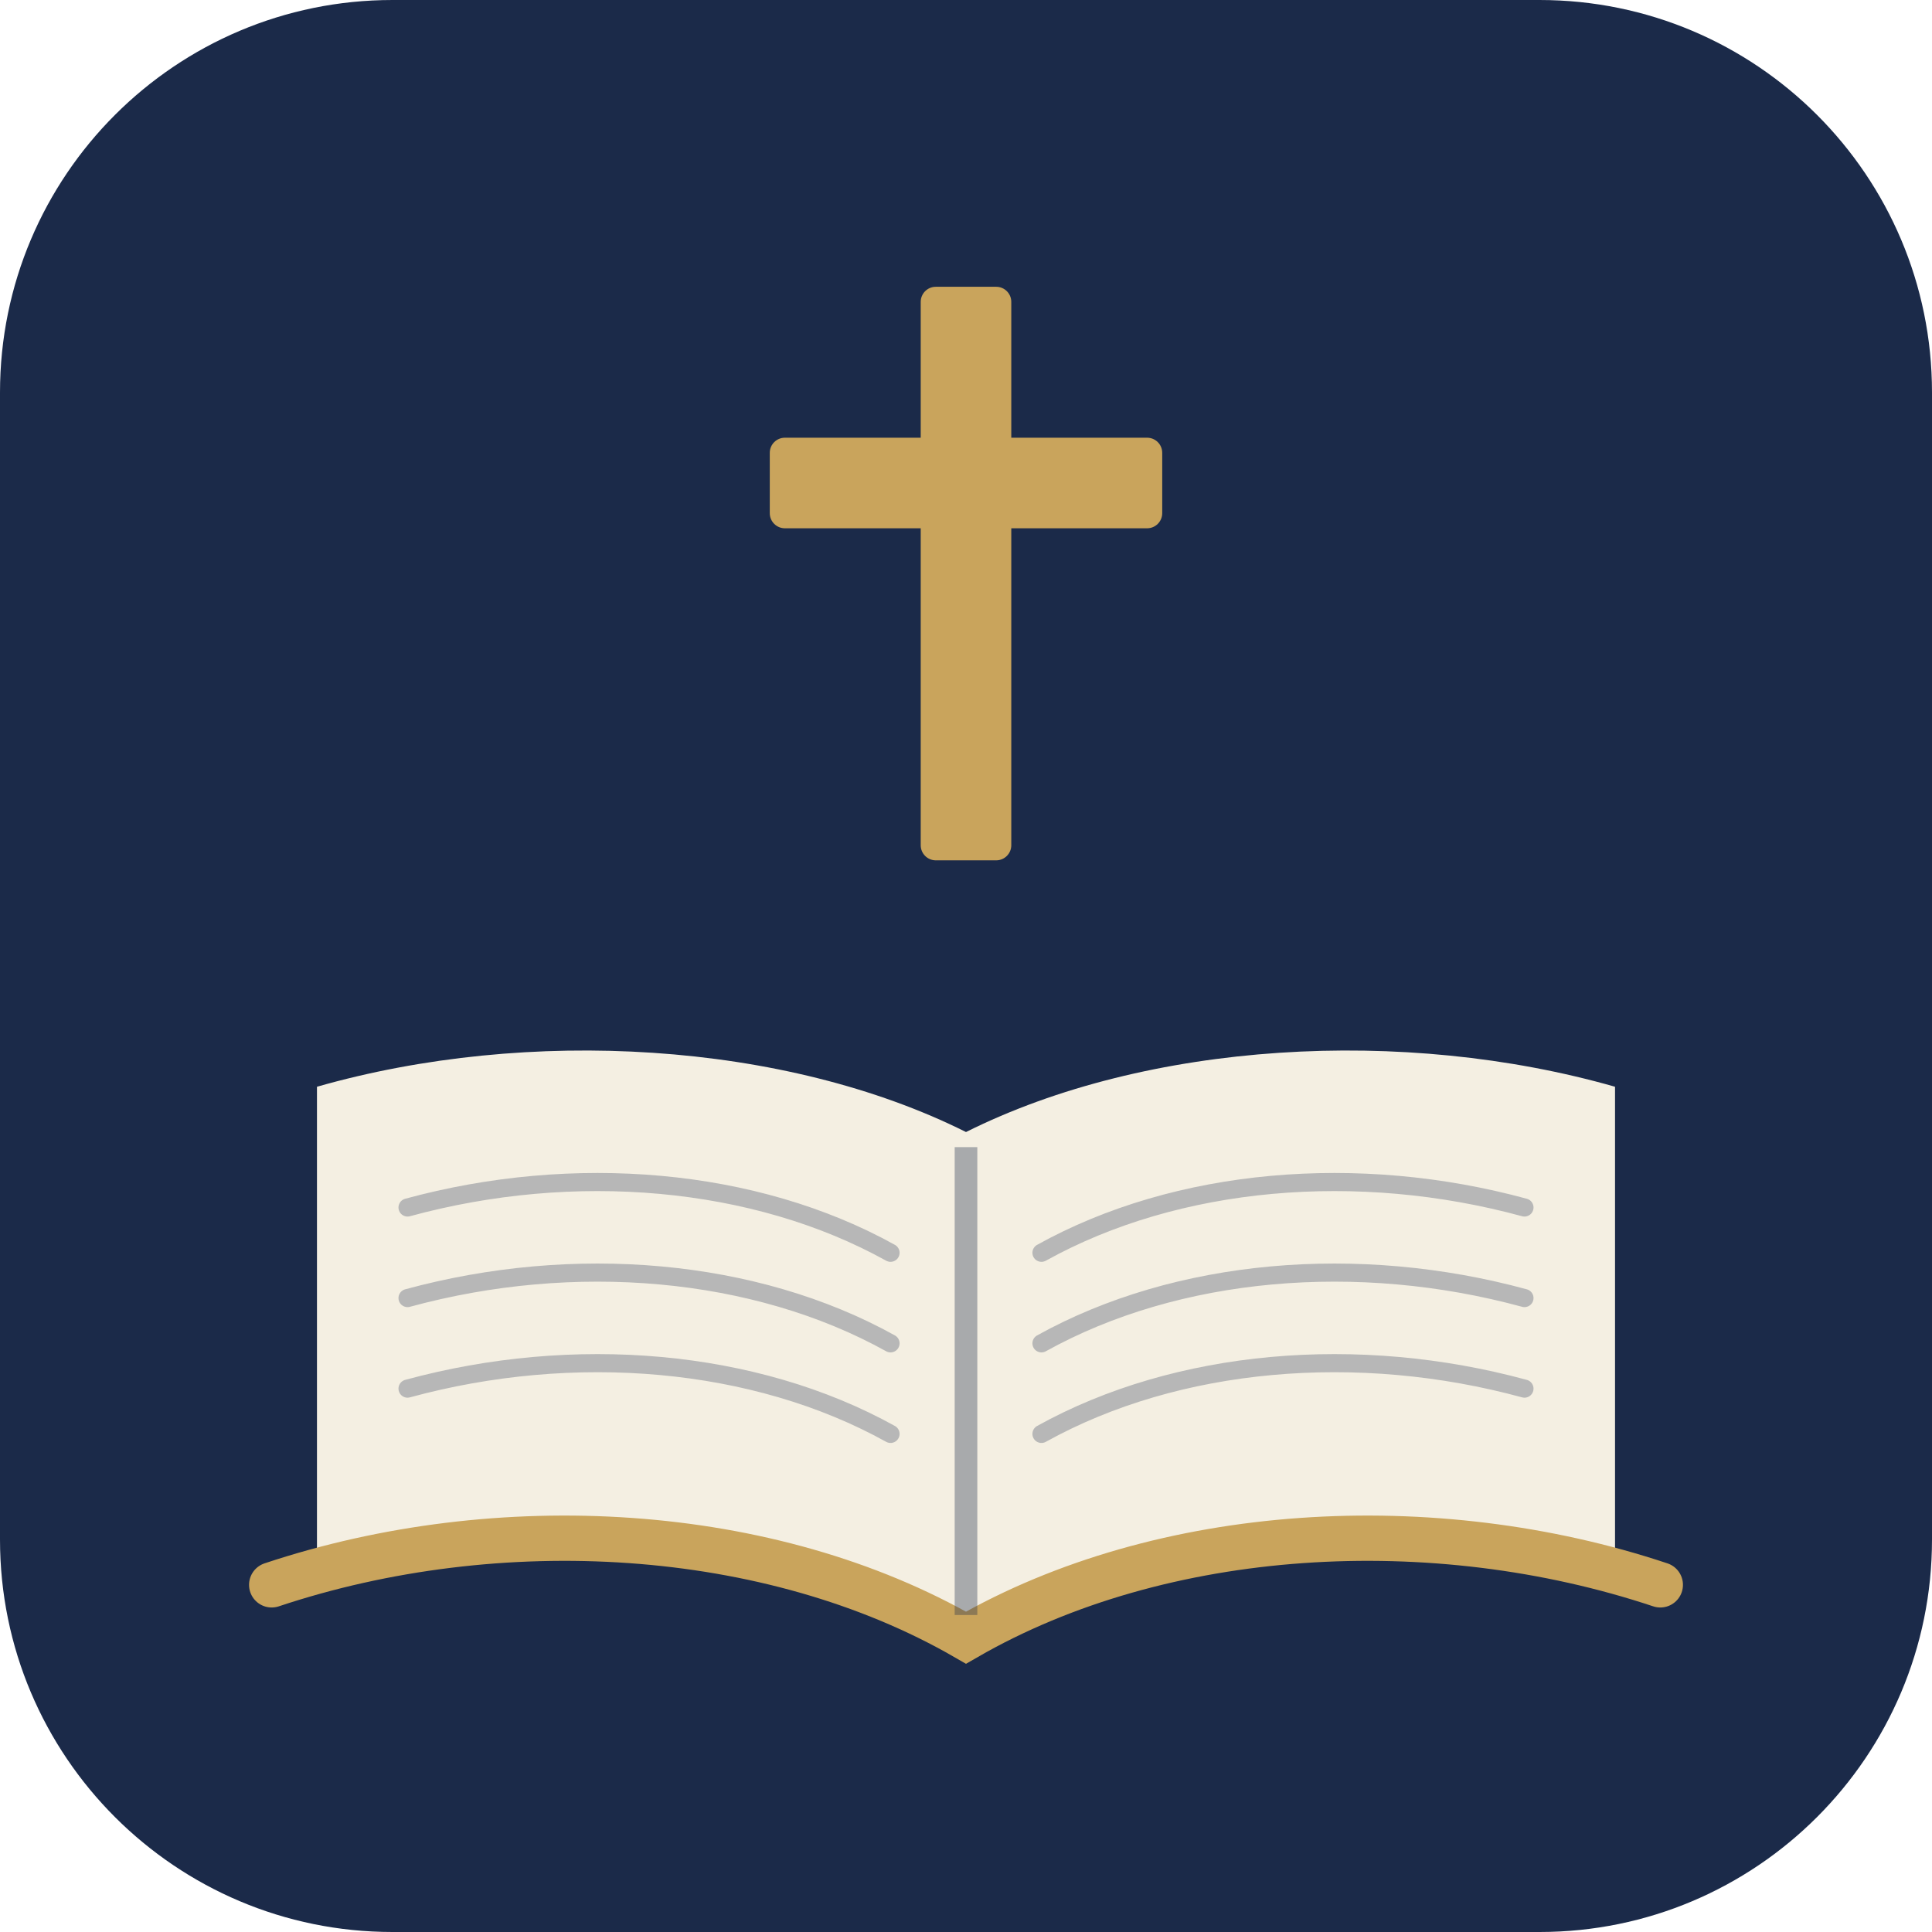
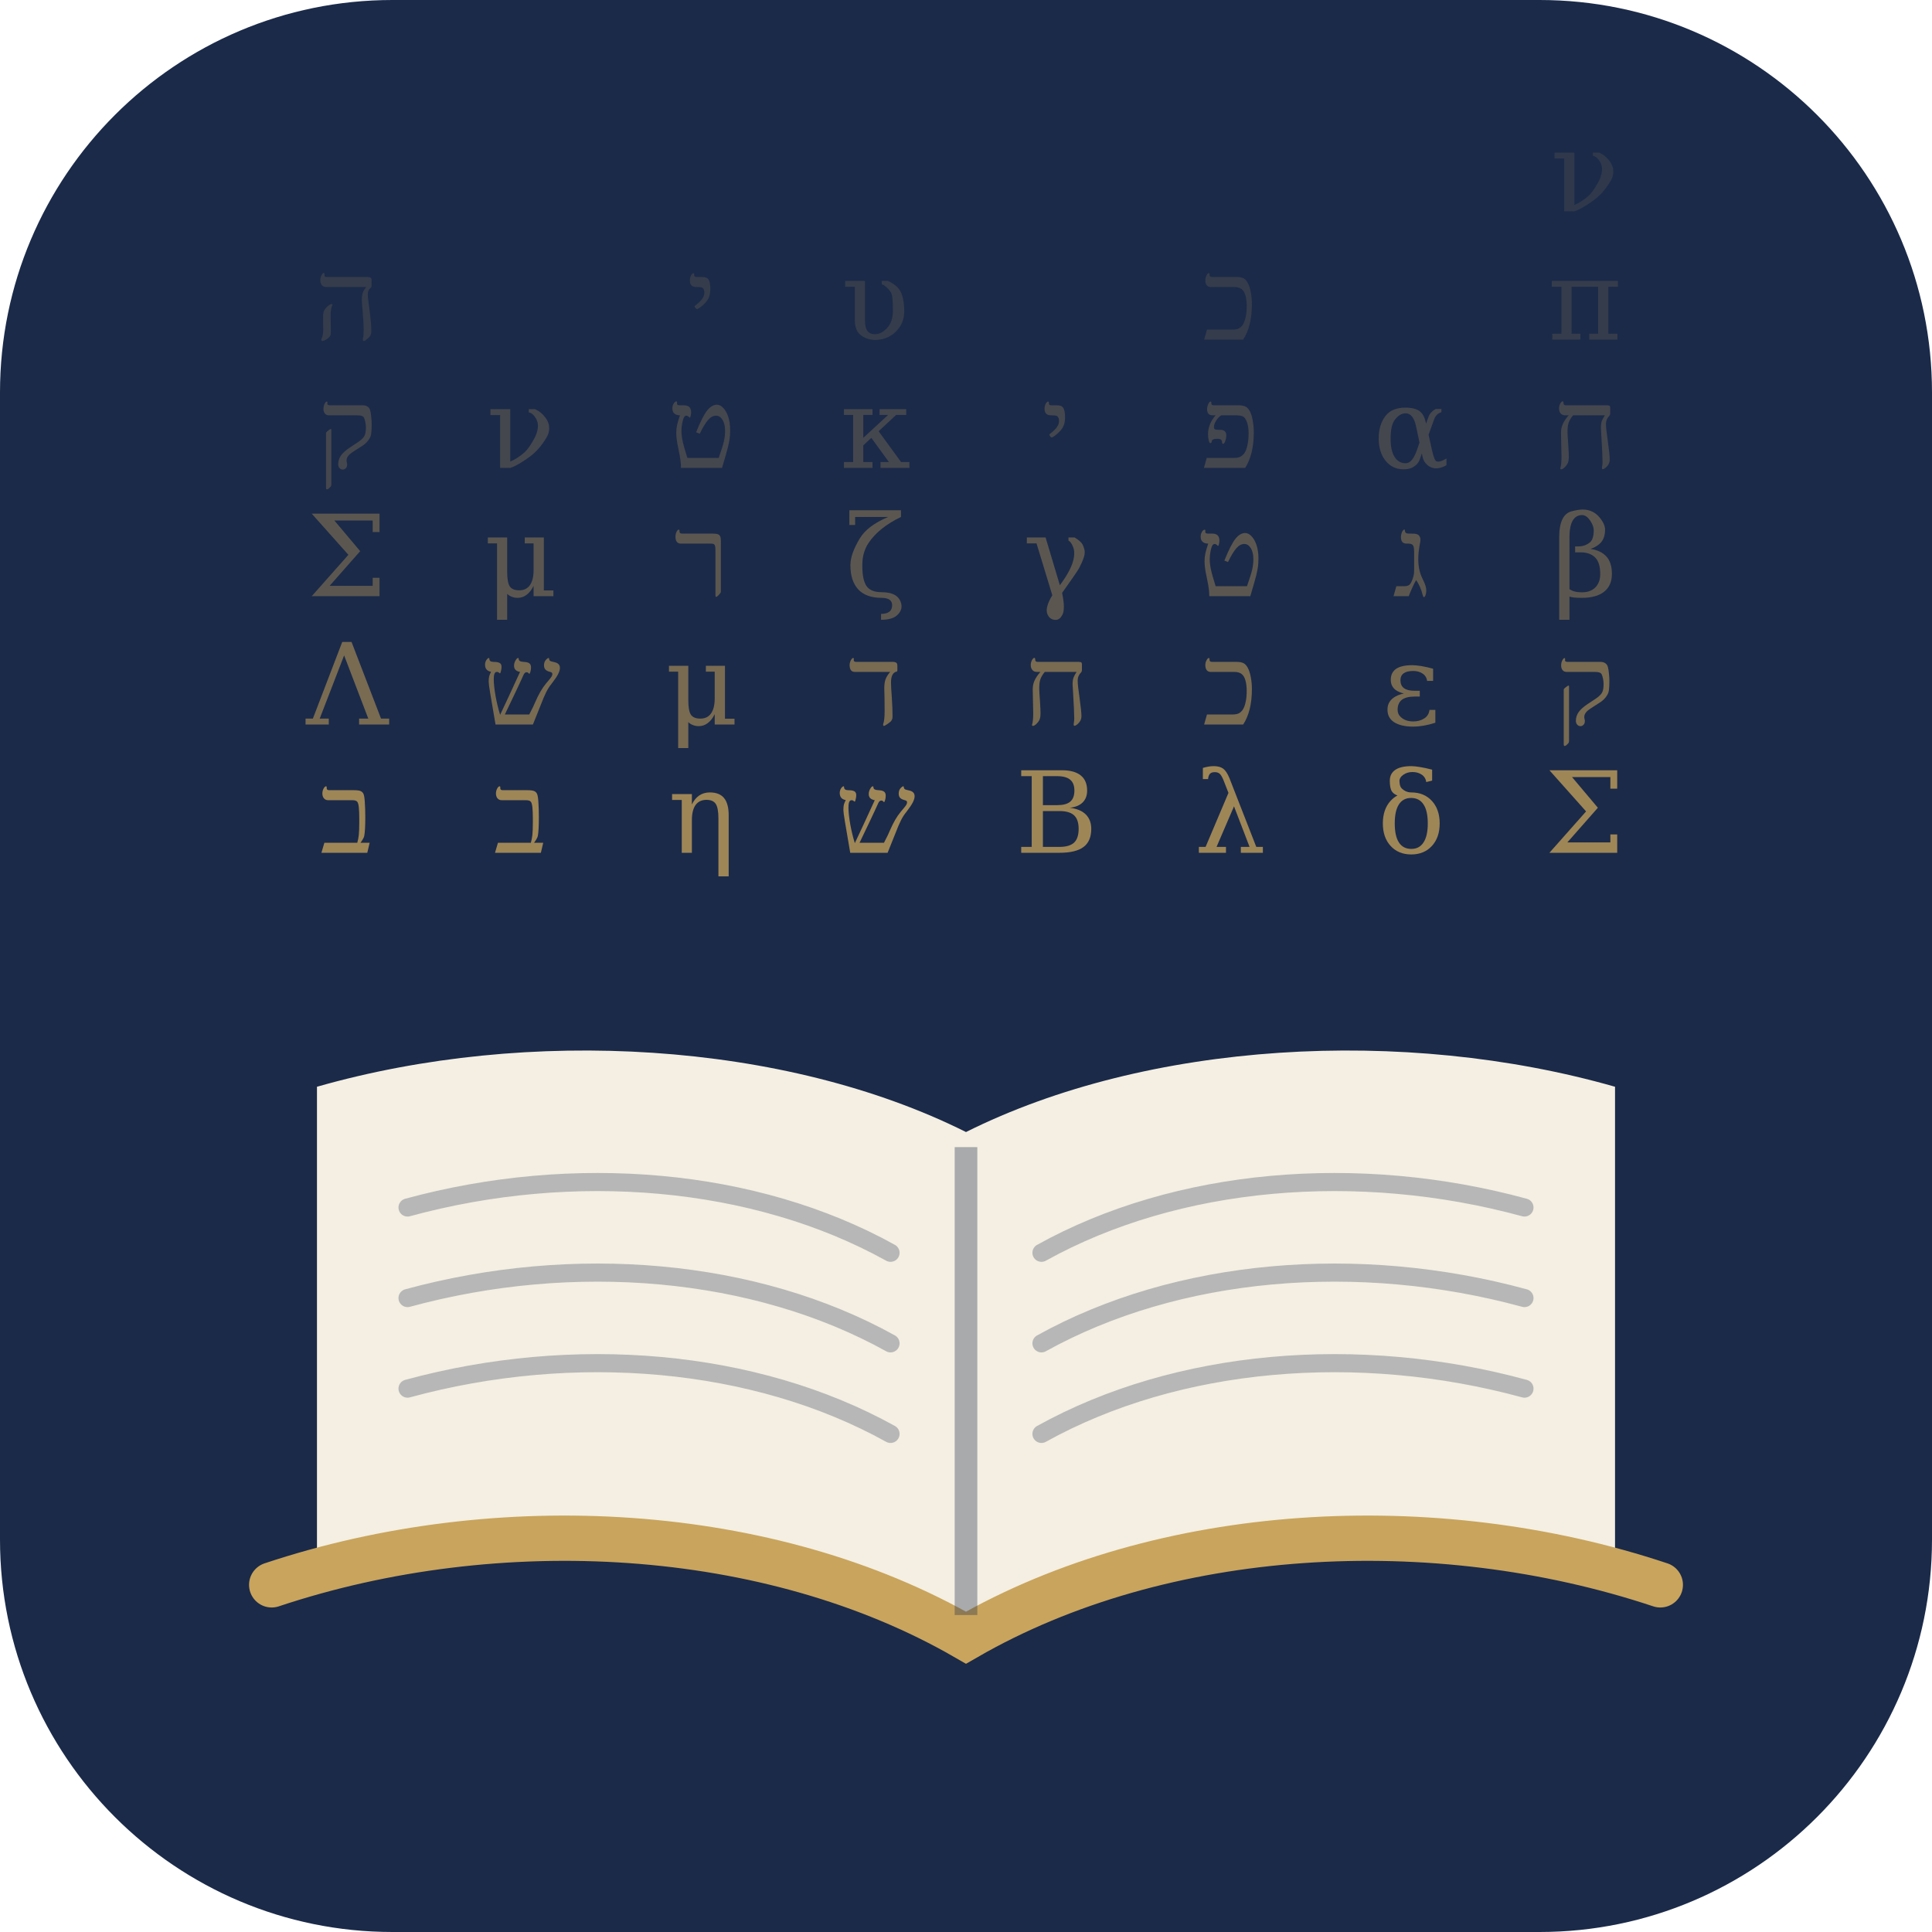
<svg xmlns="http://www.w3.org/2000/svg" viewBox="0 0 256 256" width="256" height="256" role="img" aria-label="Christian Open Library">
  <g transform="translate(0 0) scale(1.0)">
    <rect width="256" height="256" rx="52" fill="#1b2a49" />
-     <rect x="122" y="38" width="12" height="76" rx="2" fill="#c9a45c" />
-     <rect x="102" y="58" width="52" height="12" rx="2" fill="#c9a45c" />
+     <g font-family="'DejaVu Serif', Georgia, 'Times New Roman', serif">
+       <text x="46" y="45" font-size="15" fill="#c9a45c" fill-opacity="0.15" text-anchor="middle">ה</text>
+       <text x="46" y="62" font-size="15" fill="#c9a45c" fill-opacity="0.24" text-anchor="middle">ק</text>
+       <text x="46" y="79" font-size="15" fill="#c9a45c" fill-opacity="0.37" text-anchor="middle">Σ</text>
+       <text x="46" y="96" font-size="15" fill="#c9a45c" fill-opacity="0.54" text-anchor="middle">Λ</text>
+       <text x="46" y="113" font-size="15" fill="#c9a45c" fill-opacity="0.75" text-anchor="middle">ב</text>
+       <text x="69" y="62" font-size="15" fill="#c9a45c" fill-opacity="0.24" text-anchor="middle">ν</text>
+       <text x="69" y="79" font-size="15" fill="#c9a45c" fill-opacity="0.37" text-anchor="middle">μ</text>
+       <text x="69" y="96" font-size="15" fill="#c9a45c" fill-opacity="0.54" text-anchor="middle">ש</text>
+       <text x="69" y="113" font-size="15" fill="#c9a45c" fill-opacity="0.75" text-anchor="middle">ב</text>
+       <text x="93" y="45" font-size="15" fill="#c9a45c" fill-opacity="0.15" text-anchor="middle">י</text>
+       <text x="93" y="62" font-size="15" fill="#c9a45c" fill-opacity="0.24" text-anchor="middle">ט</text>
+       <text x="93" y="79" font-size="15" fill="#c9a45c" fill-opacity="0.37" text-anchor="middle">ר</text>
+       <text x="93" y="96" font-size="15" fill="#c9a45c" fill-opacity="0.54" text-anchor="middle">μ</text>
+       <text x="93" y="113" font-size="15" fill="#c9a45c" fill-opacity="0.75" text-anchor="middle">η</text>
+       <text x="116" y="45" font-size="15" fill="#c9a45c" fill-opacity="0.15" text-anchor="middle">υ</text>
+       <text x="116" y="62" font-size="15" fill="#c9a45c" fill-opacity="0.24" text-anchor="middle">κ</text>
+       <text x="116" y="79" font-size="15" fill="#c9a45c" fill-opacity="0.37" text-anchor="middle">ζ</text>
+       <text x="116" y="96" font-size="15" fill="#c9a45c" fill-opacity="0.54" text-anchor="middle">ד</text>
+       <text x="116" y="113" font-size="15" fill="#c9a45c" fill-opacity="0.75" text-anchor="middle">ש</text>
+       <text x="140" y="62" font-size="15" fill="#c9a45c" fill-opacity="0.24" text-anchor="middle">י</text>
+       <text x="140" y="79" font-size="15" fill="#c9a45c" fill-opacity="0.37" text-anchor="middle">γ</text>
+       <text x="140" y="96" font-size="15" fill="#c9a45c" fill-opacity="0.54" text-anchor="middle">ח</text>
+       <text x="140" y="113" font-size="15" fill="#c9a45c" fill-opacity="0.75" text-anchor="middle">Β</text>
+       <text x="163" y="45" font-size="15" fill="#c9a45c" fill-opacity="0.15" text-anchor="middle">כ</text>
+       <text x="163" y="62" font-size="15" fill="#c9a45c" fill-opacity="0.24" text-anchor="middle">פ</text>
+       <text x="163" y="79" font-size="15" fill="#c9a45c" fill-opacity="0.37" text-anchor="middle">ט</text>
+       <text x="163" y="96" font-size="15" fill="#c9a45c" fill-opacity="0.54" text-anchor="middle">כ</text>
+       <text x="163" y="113" font-size="15" fill="#c9a45c" fill-opacity="0.75" text-anchor="middle">λ</text>
+       <text x="187" y="62" font-size="15" fill="#c9a45c" fill-opacity="0.24" text-anchor="middle">α</text>
+       <text x="187" y="79" font-size="15" fill="#c9a45c" fill-opacity="0.37" text-anchor="middle">ג</text>
+       <text x="187" y="96" font-size="15" fill="#c9a45c" fill-opacity="0.54" text-anchor="middle">ε</text>
+       <text x="187" y="113" font-size="15" fill="#c9a45c" fill-opacity="0.75" text-anchor="middle">δ</text>
+       <text x="210" y="28" font-size="15" fill="#c9a45c" fill-opacity="0.12" text-anchor="middle">ν</text>
+       <text x="210" y="45" font-size="15" fill="#c9a45c" fill-opacity="0.15" text-anchor="middle">π</text>
+       <text x="210" y="62" font-size="15" fill="#c9a45c" fill-opacity="0.24" text-anchor="middle">ח</text>
+       <text x="210" y="79" font-size="15" fill="#c9a45c" fill-opacity="0.37" text-anchor="middle">β</text>
+       <text x="210" y="96" font-size="15" fill="#c9a45c" fill-opacity="0.54" text-anchor="middle">ק</text>
+       <text x="210" y="113" font-size="15" fill="#c9a45c" fill-opacity="0.75" text-anchor="middle">Σ</text>
+     </g>
    <path d="M128 150 C 104 138, 70 136, 42 144 L42 208 C 70 200, 104 202, 128 214 Z" fill="#f4efe2" />
    <path d="M128 150 C 152 138, 186 136, 214 144 L214 208 C 186 200, 152 202, 128 214 Z" fill="#f4efe2" />
    <path d="M36 210 C 66 200, 102 202, 128 217 C 154 202, 190 200, 220 210" fill="none" stroke="#c9a45c" stroke-width="6" stroke-linecap="round" />
    <g stroke="#1b2a49" stroke-opacity="0.28" stroke-width="2.4" stroke-linecap="round" fill="none">
      <path d="M54 160 C 76 154, 100 156, 118 166" />
      <path d="M54 172 C 76 166, 100 168, 118 178" />
      <path d="M54 184 C 76 178, 100 180, 118 190" />
      <path d="M202 160 C 180 154, 156 156, 138 166" />
      <path d="M202 172 C 180 166, 156 168, 138 178" />
      <path d="M202 184 C 180 178, 156 180, 138 190" />
    </g>
    <path d="M128 152 L128 214" stroke="#1b2a49" stroke-opacity="0.35" stroke-width="3" />
  </g>
</svg>
